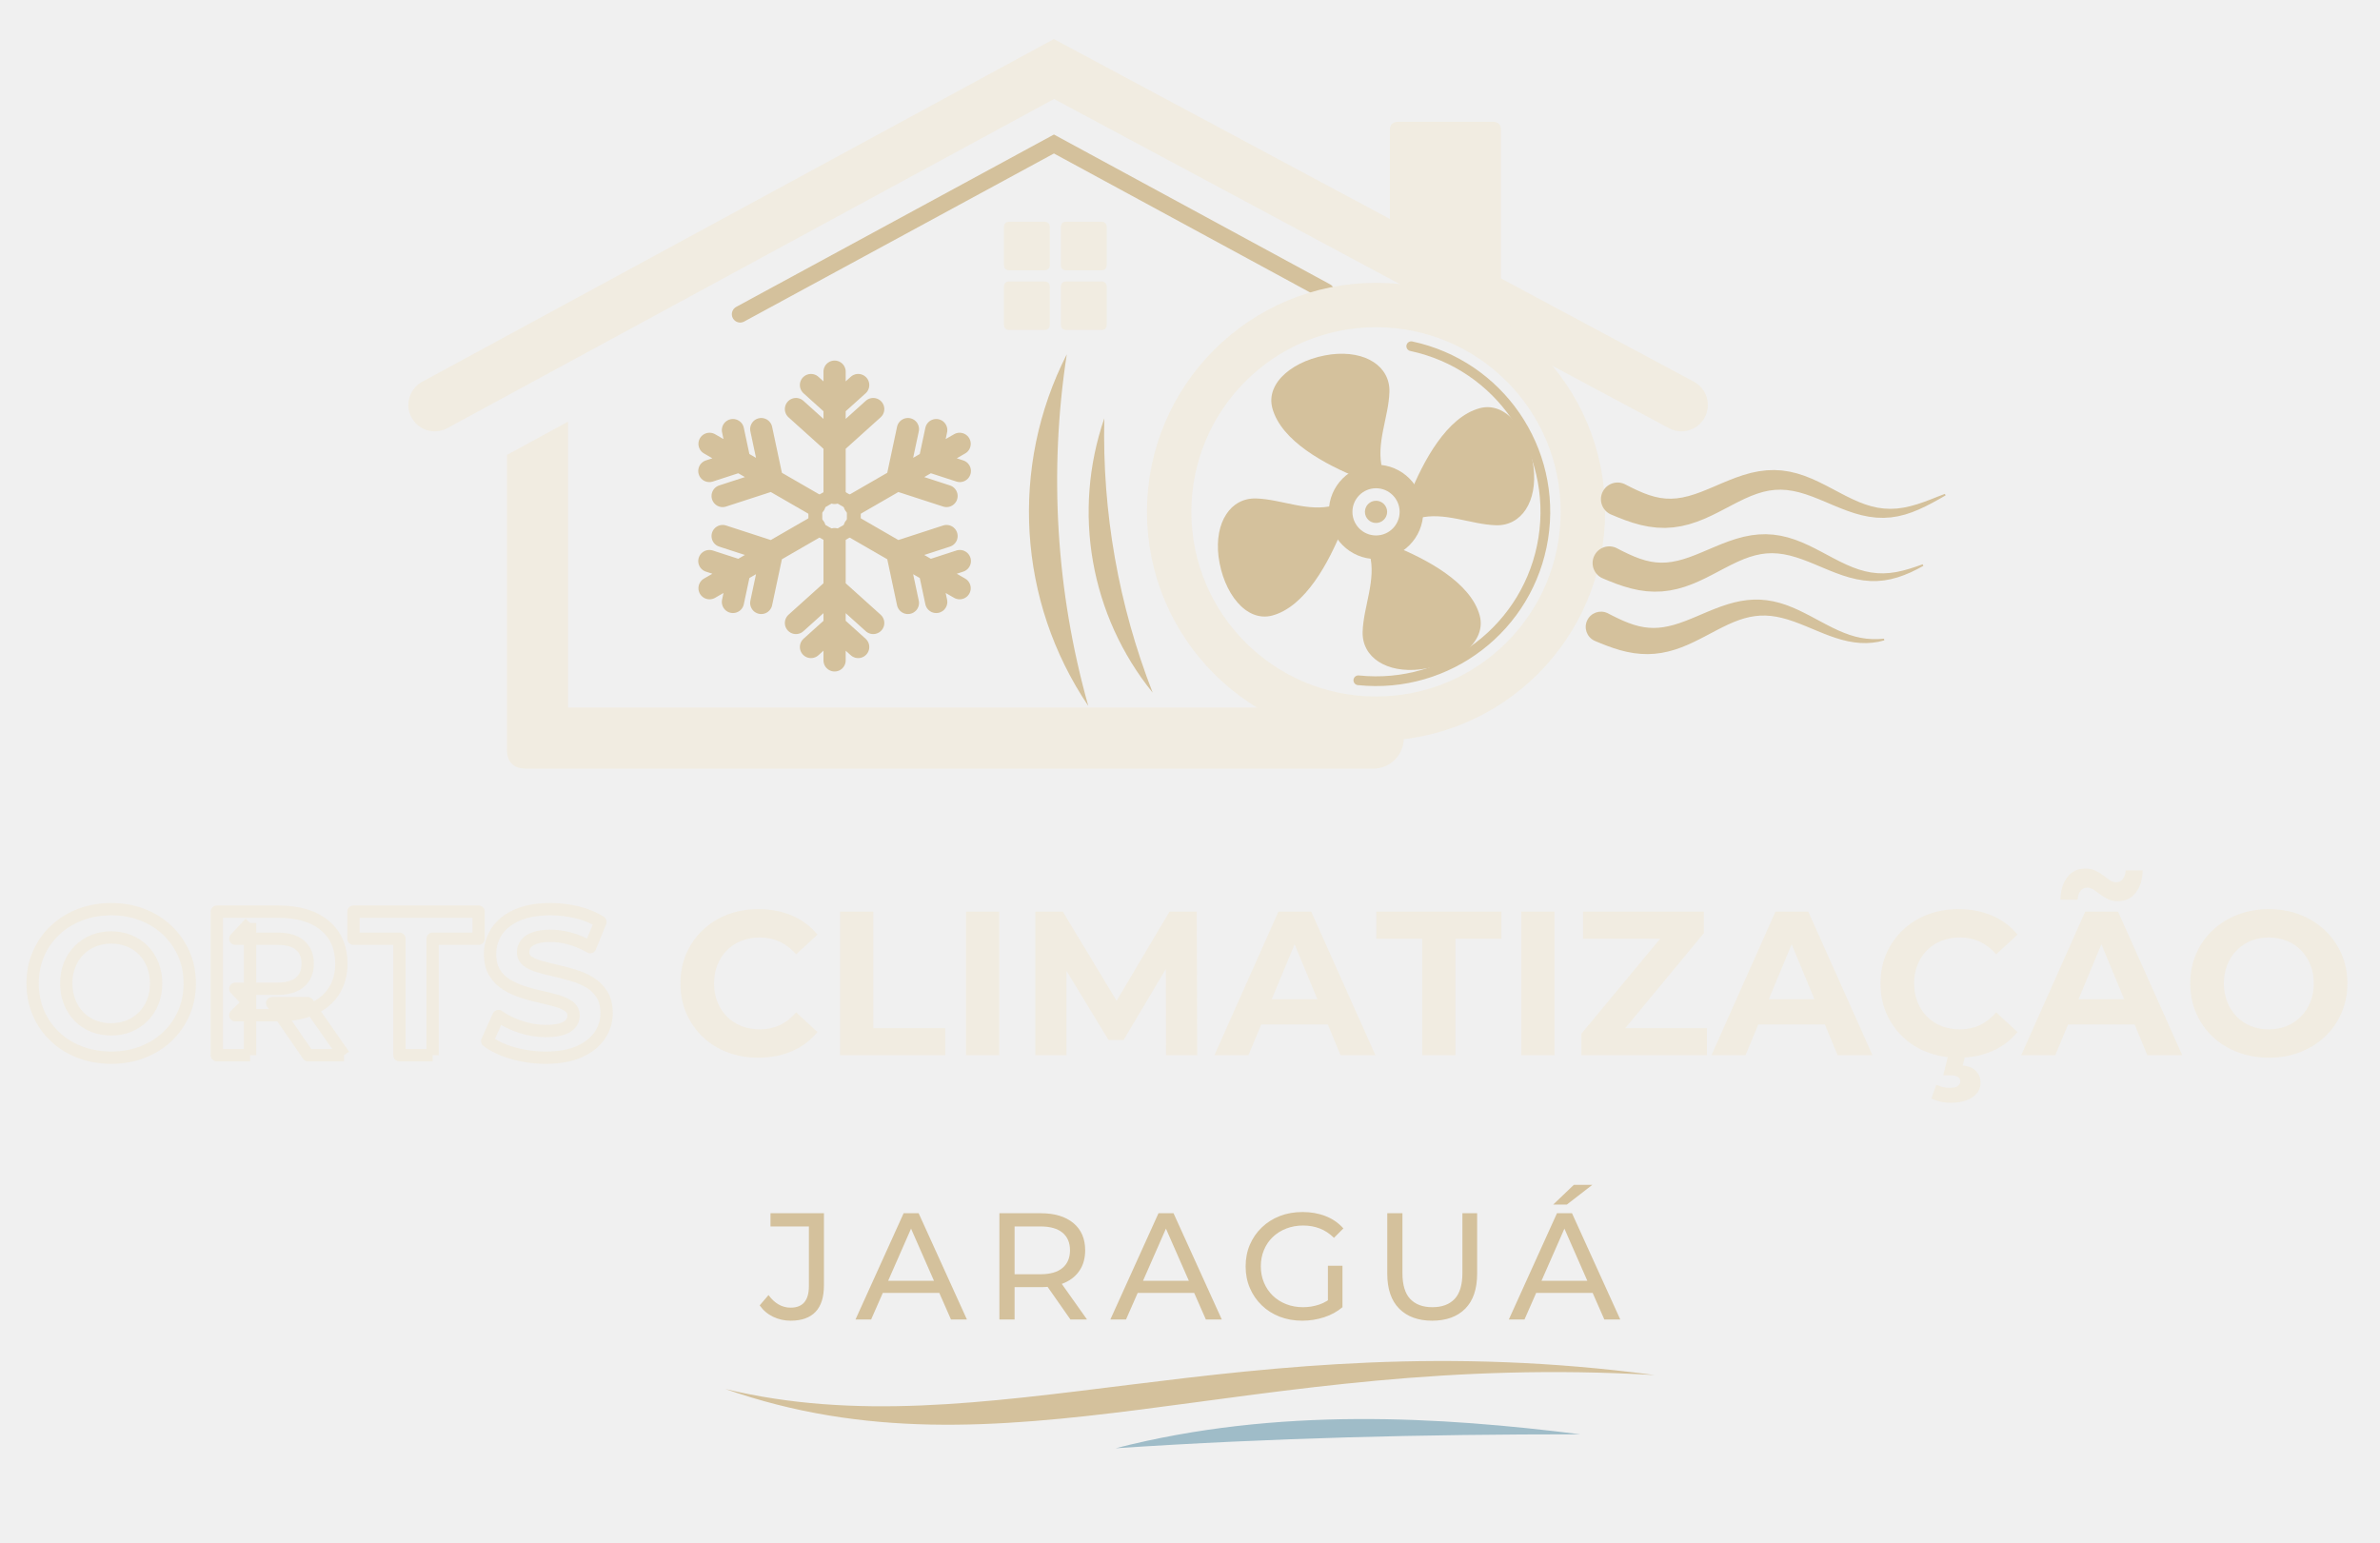
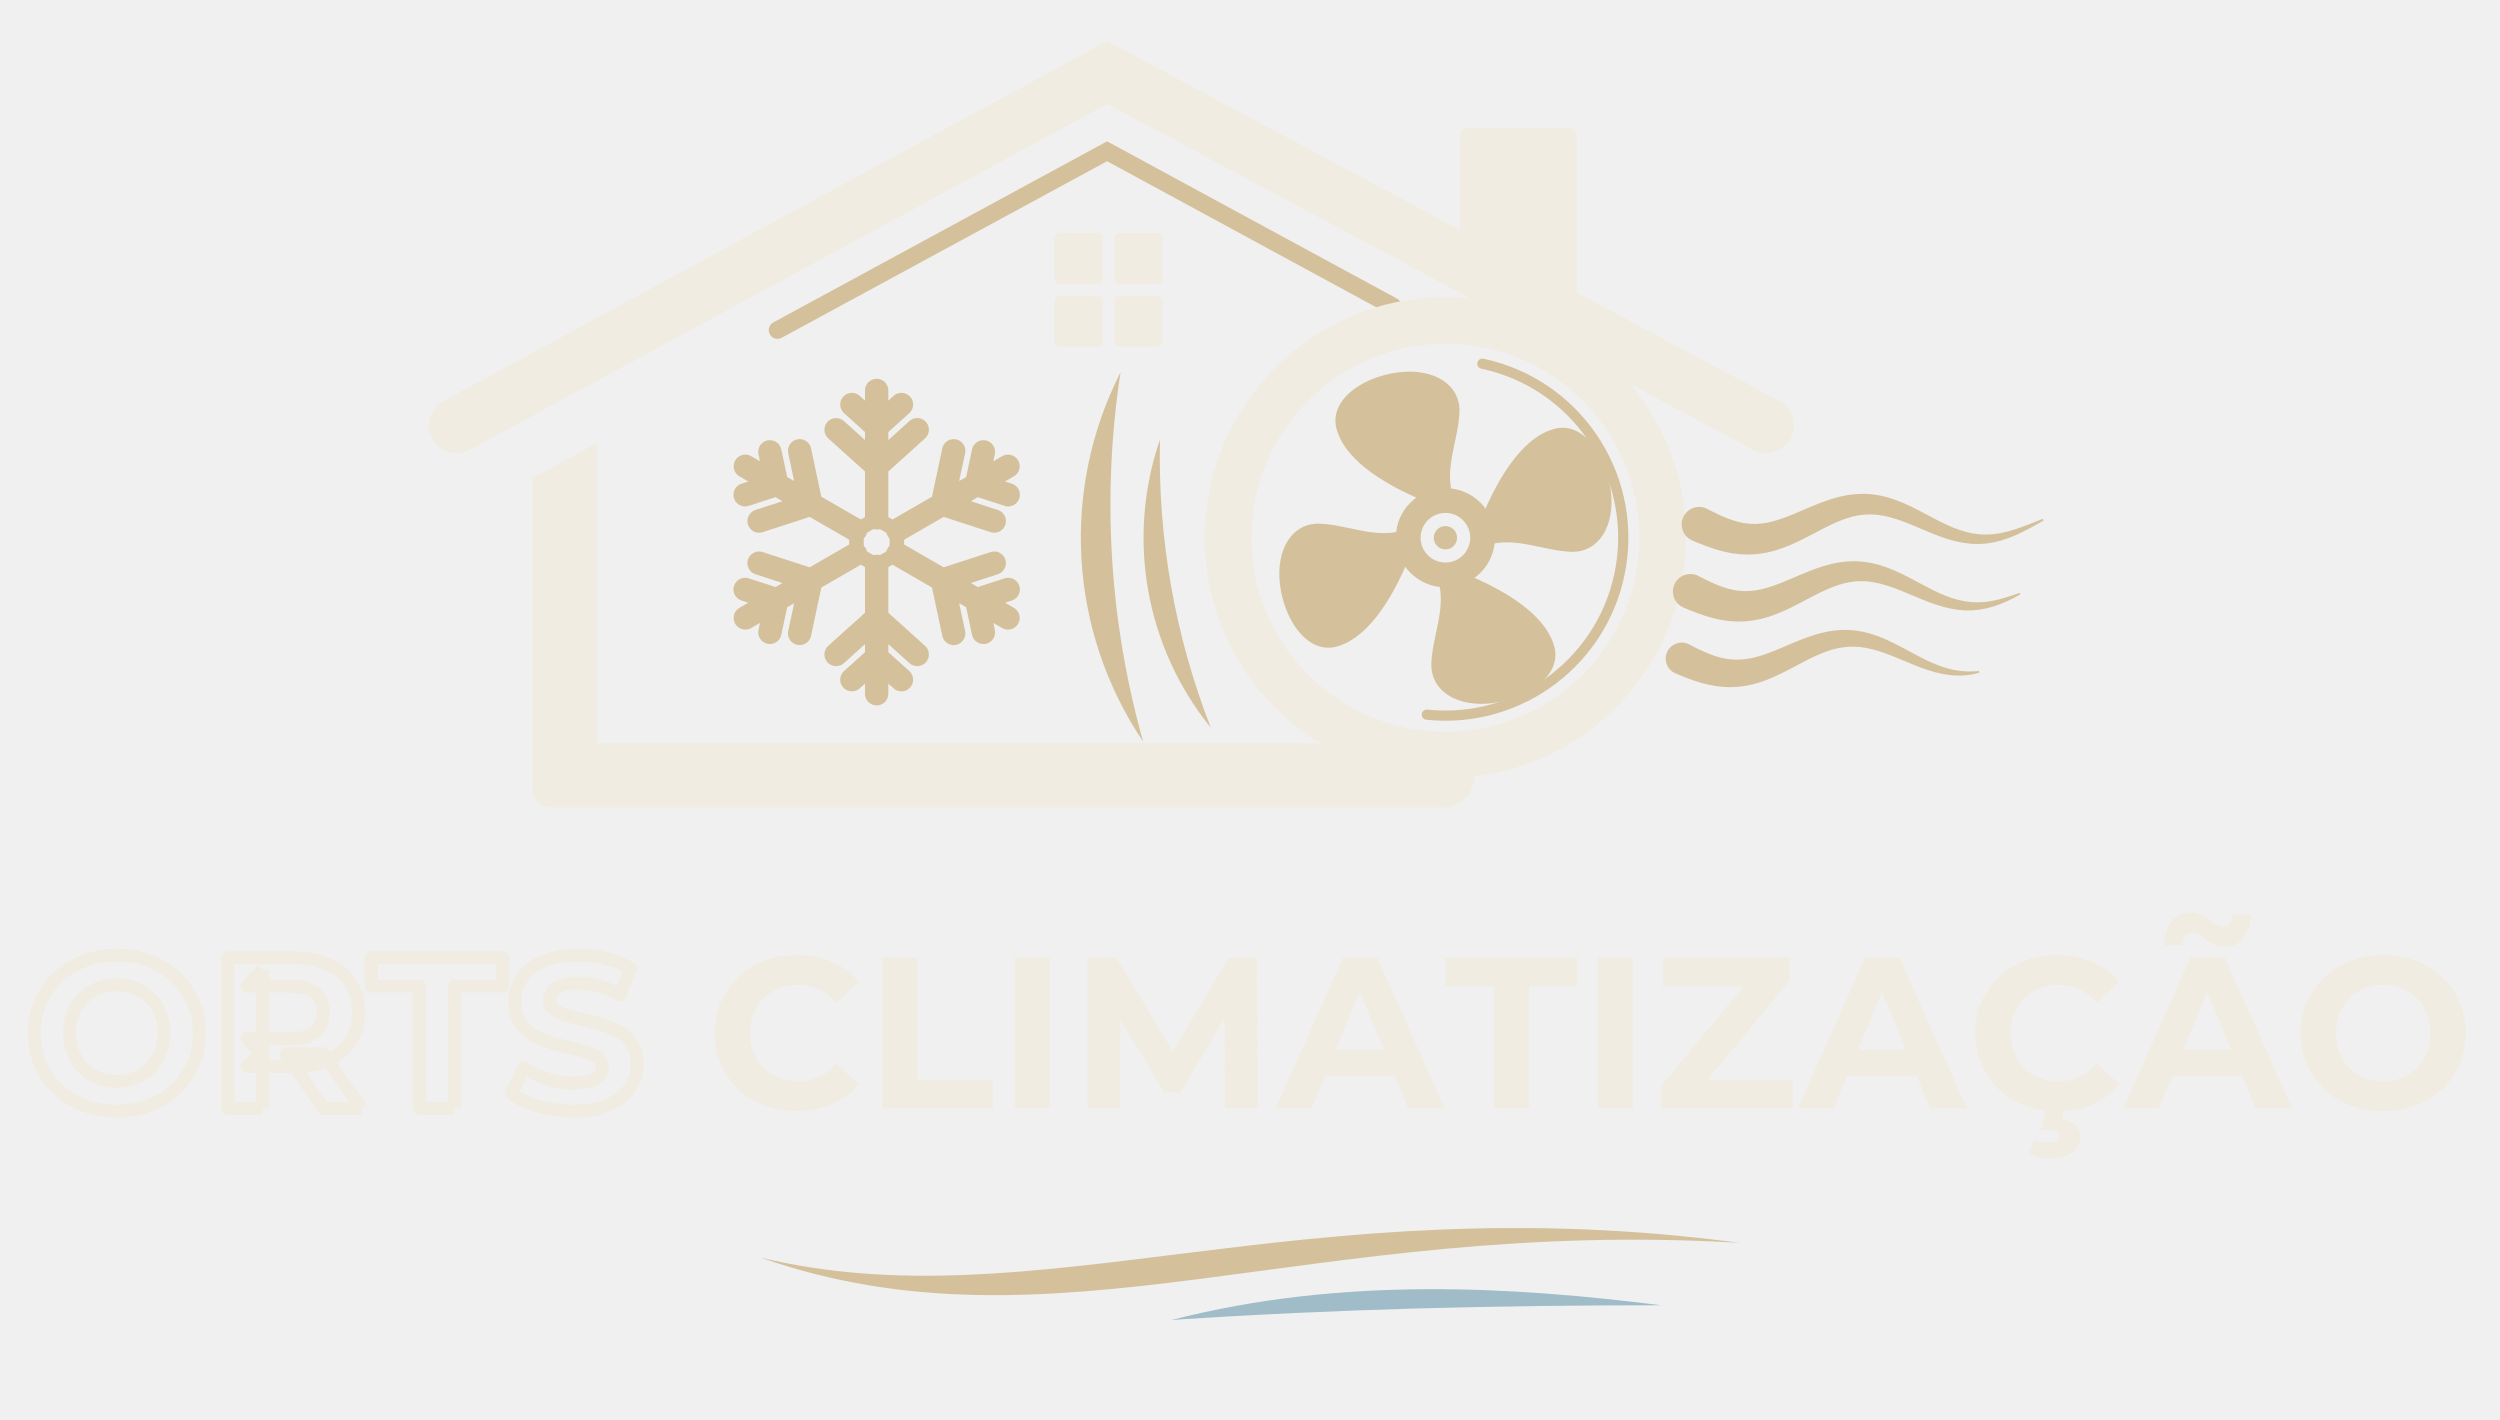
- <svg xmlns="http://www.w3.org/2000/svg" viewBox="0 0 1160.2 752.06" width="1160.2" height="752.06" role="img" aria-label="ORTS Climatização Jaraguá">
+ <svg xmlns="http://www.w3.org/2000/svg" viewBox="0 0 1160.2 658.65" width="1160.2" height="658.65" role="img" aria-label="ORTS Climatização">
  <g transform="translate(197.04 12) scale(0.67678) translate(-62 -42)">
    <g fill="none" stroke="#F1ECE1" stroke-linecap="round" stroke-linejoin="miter" stroke-miterlimit="4">
      <path d="M84,316 L530,74 L982,316" stroke-width="38" />
      <path d="M304,250.63 L530,128 L726,234.35" stroke="#D4C19C" stroke-width="12" />
      <circle cx="762" cy="393" r="149" stroke-width="32" />
      <path d="M787.37,273.67 A122,122 0 0 1 749.25,514.33" stroke="#D4C19C" stroke-width="7" />
      <path d="M372,379.36 L372,292 M372,344 L344.18,318.95 M372,344 L399.82,318.95 M372,316.96 L355,301.65 M372,316.96 L389,301.65 M386.41,387.68 L462.07,344 M417.03,370 L424.82,333.38 M417.03,370 L452.64,381.57 M440.45,356.48 L445.21,334.1 M440.45,356.48 L462.21,363.55 M386.41,404.32 L462.07,448 M417.03,422 L452.64,410.43 M417.03,422 L424.82,458.62 M440.45,435.52 L462.21,428.45 M440.45,435.52 L445.21,457.9 M372,412.64 L372,500 M372,448 L399.82,473.05 M372,448 L344.18,473.05 M372,475.04 L389,490.35 M372,475.04 L355,490.35 M357.59,404.32 L281.93,448 M326.97,422 L319.18,458.62 M326.97,422 L291.36,410.43 M303.55,435.52 L298.79,457.9 M303.55,435.52 L281.79,428.45 M357.59,387.68 L281.93,344 M326.97,370 L291.36,381.57 M326.97,370 L319.18,333.38 M303.55,356.48 L281.79,363.55 M303.55,356.48 L298.79,334.1" stroke="#D4C19C" stroke-width="16" />
      <path d="M372,380 L385.86,388 L385.86,404 L372,412 L358.14,404 L358.14,388 Z" stroke="#D4C19C" stroke-width="10" stroke-linejoin="round" />
    </g>
    <g fill="#F1ECE1">
      <path d="M772,118 Q772,112 778,112 L846,112 Q852,112 852,118 L852,248.72 L772,205.31 Z" />
      <path d="M136,352 L180,328 L180,534 L760,534 A22,22 0 0 1 760,578 L150,578 Q136,578 136,564 Z" />
      <path d="M498,184 H523 Q527,184 527,188 V215 Q527,219 523,219 H498 Q494,219 494,215 V188 Q494,184 498,184 Z M539,184 H564 Q568,184 568,188 V215 Q568,219 564,219 H539 Q535,219 535,215 V188 Q535,184 539,184 Z M498,227 H523 Q527,227 527,231 V258 Q527,262 523,262 H498 Q494,262 494,258 V231 Q494,227 498,227 Z M539,227 H564 Q568,227 568,231 V258 Q568,262 564,262 H539 Q535,262 535,258 V231 Q535,227 539,227 Z" />
    </g>
    <g fill="#D4C19C">
      <path d="M-6,-30 C-30,-48 -60,-76 -60,-104 C-60,-126 -32,-138 -2,-134 C26,-130 42,-112 36,-92 C30,-72 14,-54 14,-32 Z" transform="translate(762 393) rotate(-15) scale(0.88)" />
      <path d="M-6,-30 C-30,-48 -60,-76 -60,-104 C-60,-126 -32,-138 -2,-134 C26,-130 42,-112 36,-92 C30,-72 14,-54 14,-32 Z" transform="translate(762 393) rotate(75) scale(0.88)" />
      <path d="M-6,-30 C-30,-48 -60,-76 -60,-104 C-60,-126 -32,-138 -2,-134 C26,-130 42,-112 36,-92 C30,-72 14,-54 14,-32 Z" transform="translate(762 393) rotate(165) scale(0.88)" />
      <path d="M-6,-30 C-30,-48 -60,-76 -60,-104 C-60,-126 -32,-138 -2,-134 C26,-130 42,-112 36,-92 C30,-72 14,-54 14,-32 Z" transform="translate(762 393) rotate(255) scale(0.88)" />
      <path d="M728,393 a34,34 0 1 0 68,0 a34,34 0 1 0 -68,0 Z M745,393 a17,17 0 1 1 34,0 a17,17 0 1 1 -34,0 Z M754,393 a8,8 0 1 0 16,0 a8,8 0 1 0 -16,0 Z" fill-rule="evenodd" />
    </g>
    <path d="M554.74,532.8 A250,250 0 0 1 539.25,279.5 A599.01,599.01 0 0 0 554.74,532.8 Z M601.13,523.27 A207,207 0 0 1 566.28,325.61 A510.88,510.88 0 0 0 601.13,523.27 Z" fill="#D4C19C" />
    <path d="M941.12,373.02 L945.74,375.38 L950.21,377.51 L954.52,379.38 L958.7,380.92 L962.75,382.11 L966.72,382.95 L970.64,383.42 L974.59,383.53 L978.63,383.26 L982.79,382.62 L987.11,381.61 L991.59,380.25 L996.23,378.59 L1001.01,376.67 L1005.93,374.59 L1010.96,372.43 L1016.11,370.29 L1021.37,368.26 L1026.73,366.43 L1032.18,364.9 L1037.71,363.76 L1043.29,363.07 L1048.88,362.88 L1054.45,363.2 L1059.95,364.04 L1065.35,365.34 L1070.63,367.05 L1075.8,369.1 L1080.86,371.4 L1085.83,373.87 L1090.7,376.42 L1095.51,378.97 L1100.24,381.43 L1104.93,383.73 L1109.56,385.79 L1114.15,387.55 L1118.72,388.96 L1123.28,390 L1127.86,390.62 L1132.48,390.83 L1137.17,390.6 L1141.92,389.96 L1146.74,388.93 L1151.64,387.55 L1156.59,385.88 L1161.6,384 L1166.64,382.01 L1171.74,380.05 L1172.26,381.14 L1167.52,383.86 L1162.74,386.48 L1157.91,388.97 L1153.03,391.26 L1148.09,393.26 L1143.08,394.92 L1138,396.18 L1132.85,396.99 L1127.64,397.31 L1122.38,397.15 L1117.11,396.51 L1111.85,395.44 L1106.61,393.99 L1101.41,392.23 L1096.26,390.26 L1091.16,388.16 L1086.13,386.02 L1081.17,383.95 L1076.3,382.03 L1071.53,380.35 L1066.87,378.96 L1062.32,377.93 L1057.88,377.28 L1053.55,377.02 L1049.28,377.17 L1045.04,377.7 L1040.79,378.62 L1036.49,379.92 L1032.11,381.56 L1027.63,383.51 L1023.06,385.72 L1018.37,388.13 L1013.57,390.65 L1008.66,393.2 L1003.61,395.7 L998.41,398.05 L993.06,400.16 L987.54,401.94 L981.87,403.31 L976.07,404.2 L970.19,404.56 L964.28,404.36 L958.41,403.64 L952.63,402.45 L946.98,400.87 L941.46,398.99 L936.09,396.91 L930.88,394.73 A12,12 0 0 1 941.12,373.02 Z M935.12,419.02 L939.54,421.29 L943.83,423.36 L947.98,425.18 L951.99,426.71 L955.89,427.93 L959.71,428.82 L963.48,429.38 L967.25,429.6 L971.09,429.49 L975.03,429.03 L979.1,428.22 L983.33,427.09 L987.7,425.65 L992.21,423.95 L996.84,422.05 L1001.6,420.03 L1006.46,417.97 L1011.42,415.94 L1016.47,414.04 L1021.61,412.35 L1026.84,410.94 L1032.13,409.9 L1037.46,409.27 L1042.8,409.1 L1048.11,409.41 L1053.36,410.18 L1058.52,411.38 L1063.58,412.97 L1068.53,414.87 L1073.39,417.03 L1078.15,419.36 L1082.84,421.8 L1087.46,424.26 L1092.02,426.68 L1096.53,428.98 L1100.99,431.09 L1105.42,432.96 L1109.83,434.54 L1114.23,435.78 L1118.64,436.67 L1123.07,437.18 L1127.55,437.29 L1132.09,437.02 L1136.69,436.36 L1141.37,435.35 L1146.1,434.03 L1150.89,432.47 L1155.75,430.77 L1156.25,431.87 L1151.69,434.35 L1147.07,436.59 L1142.38,438.55 L1137.64,440.21 L1132.83,441.49 L1127.95,442.37 L1123.01,442.82 L1118.03,442.81 L1113.02,442.37 L1108,441.51 L1102.99,440.28 L1098.01,438.75 L1093.06,436.97 L1088.15,435.03 L1083.29,433 L1078.49,430.98 L1073.77,429.05 L1069.11,427.28 L1064.55,425.74 L1060.09,424.48 L1055.73,423.56 L1051.48,422.99 L1047.31,422.78 L1043.2,422.94 L1039.13,423.47 L1035.04,424.35 L1030.91,425.57 L1026.72,427.11 L1022.45,428.95 L1018.08,431.03 L1013.63,433.3 L1009.07,435.7 L1004.41,438.15 L999.63,440.58 L994.72,442.91 L989.67,445.05 L984.48,446.94 L979.14,448.49 L973.66,449.63 L968.08,450.31 L962.44,450.49 L956.79,450.18 L951.19,449.39 L945.67,448.18 L940.27,446.62 L935.01,444.81 L929.87,442.81 L924.88,440.73 A12,12 0 0 1 935.12,419.02 Z M928.69,465.93 L932.71,467.99 L936.62,469.9 L940.42,471.62 L944.14,473.11 L947.76,474.36 L951.3,475.34 L954.8,476.04 L958.28,476.47 L961.77,476.63 L965.32,476.49 L968.95,476.08 L972.68,475.37 L976.52,474.4 L980.47,473.17 L984.53,471.71 L988.68,470.08 L992.92,468.31 L997.24,466.47 L1001.64,464.61 L1006.11,462.81 L1010.64,461.11 L1015.24,459.58 L1019.89,458.28 L1024.58,457.25 L1029.31,456.56 L1034.05,456.21 L1038.77,456.25 L1043.46,456.67 L1048.1,457.45 L1052.67,458.57 L1057.17,460 L1061.59,461.7 L1065.94,463.6 L1070.22,465.67 L1074.45,467.84 L1078.64,470.07 L1082.78,472.29 L1086.89,474.46 L1090.97,476.53 L1095.03,478.43 L1099.08,480.14 L1103.12,481.62 L1107.16,482.83 L1111.23,483.75 L1115.32,484.37 L1119.45,484.67 L1123.64,484.66 L1127.89,484.39 L1128.11,485.57 L1123.86,486.62 L1119.55,487.26 L1115.18,487.53 L1110.77,487.44 L1106.34,486.99 L1101.88,486.21 L1097.42,485.13 L1092.97,483.79 L1088.53,482.24 L1084.11,480.54 L1079.72,478.75 L1075.36,476.93 L1071.05,475.14 L1066.78,473.44 L1062.56,471.88 L1058.41,470.52 L1054.33,469.39 L1050.33,468.54 L1046.4,467.97 L1042.54,467.71 L1038.73,467.75 L1034.95,468.1 L1031.19,468.74 L1027.42,469.67 L1023.61,470.88 L1019.76,472.35 L1015.86,474.05 L1011.89,475.94 L1007.86,477.99 L1003.76,480.15 L999.58,482.36 L995.32,484.56 L990.97,486.71 L986.53,488.75 L981.98,490.61 L977.32,492.24 L972.55,493.58 L967.68,494.6 L962.73,495.24 L957.72,495.48 L952.7,495.32 L947.7,494.77 L942.74,493.87 L937.86,492.65 L933.08,491.17 L928.38,489.5 L923.79,487.7 L919.31,485.83 A11,11 0 0 1 928.69,465.93 Z" fill="#D4C19C" />
  </g>
  <mask id="orts-o2" maskUnits="userSpaceOnUse" x="-10000" y="-10000" width="20000" height="20000">
    <rect x="-10000" y="-10000" width="20000" height="20000" fill="#fff" />
    <path d="M42.3 1.2L42.3 1.2Q34 1.2 26.95 -1.5Q19.9 -4.2 14.75 -9.1Q9.6 -14 6.75 -20.6Q3.9 -27.2 3.9 -35L3.9 -35Q3.9 -42.8 6.75 -49.4Q9.6 -56 14.8 -60.9Q20 -65.8 27 -68.5Q34 -71.2 42.2 -71.2L42.2 -71.2Q50.5 -71.2 57.45 -68.5Q64.4 -65.8 69.55 -60.9Q74.7 -56 77.6 -49.45Q80.5 -42.9 80.5 -35L80.5 -35Q80.5 -27.2 77.6 -20.55Q74.7 -13.9 69.55 -9.05Q64.4 -4.2 57.45 -1.5Q50.5 1.2 42.3 1.2M42.2 -12.6L42.2 -12.6Q46.9 -12.6 50.85 -14.2Q54.8 -15.8 57.8 -18.8Q60.8 -21.8 62.45 -25.9Q64.1 -30 64.1 -35L64.1 -35Q64.1 -40 62.45 -44.1Q60.8 -48.2 57.85 -51.2Q54.9 -54.2 50.9 -55.8Q46.9 -57.4 42.2 -57.4L42.2 -57.4Q37.5 -57.4 33.55 -55.8Q29.6 -54.2 26.6 -51.2Q23.6 -48.2 21.95 -44.1Q20.3 -40 20.3 -35L20.3 -35Q20.3 -30.1 21.95 -25.95Q23.6 -21.8 26.55 -18.8Q29.5 -15.8 33.5 -14.2Q37.5 -12.6 42.2 -12.6 M109.9 0L93.7 0L93.7 -70L123.6 -70Q138.2 -70 146.3 -63.25Q154.4 -56.5 154.4 -44.6L154.4 -44.6Q154.4 -36.8 150.7 -31.15Q147 -25.5 140.2 -22.5Q133.4 -19.5 124 -19.5L124 -19.5L102.7 -19.5L109.9 -26.6L109.9 0M155.7 0L138.2 0L120.7 -25.4L138 -25.4L155.7 0M109.9 -64.5L109.9 -24.8L102.7 -32.4L123.1 -32.4Q130.6 -32.4 134.3 -35.65Q138 -38.9 138 -44.6L138 -44.6Q138 -50.4 134.3 -53.6Q130.6 -56.8 123.1 -56.8L123.1 -56.8L102.7 -56.8L109.9 -64.5 M198.9 0L182.7 0L182.7 -56.8L160.3 -56.8L160.3 -70L221.3 -70L221.3 -56.8L198.9 -56.8L198.9 0 M254 1.2L254 1.2Q245.6 1.2 237.9 -1.05Q230.2 -3.3 225.5 -6.9L225.5 -6.9L231 -19.1Q235.5 -15.9 241.65 -13.85Q247.8 -11.8 254.1 -11.8L254.1 -11.8Q258.9 -11.8 261.85 -12.75Q264.8 -13.7 266.2 -15.4Q267.6 -17.1 267.6 -19.3L267.6 -19.3Q267.6 -22.1 265.4 -23.75Q263.2 -25.4 259.6 -26.45Q256 -27.5 251.65 -28.45Q247.3 -29.4 242.95 -30.8Q238.6 -32.2 235 -34.4Q231.4 -36.6 229.15 -40.2Q226.9 -43.8 226.9 -49.4L226.9 -49.4Q226.9 -55.4 230.15 -60.35Q233.4 -65.3 239.95 -68.25Q246.5 -71.2 256.4 -71.2L256.4 -71.2Q263 -71.2 269.4 -69.65Q275.8 -68.1 280.7 -65L280.7 -65L275.7 -52.7Q270.8 -55.5 265.9 -56.85Q261 -58.2 256.3 -58.2L256.3 -58.2Q251.6 -58.2 248.6 -57.1Q245.6 -56 244.3 -54.25Q243 -52.5 243 -50.2L243 -50.2Q243 -47.5 245.2 -45.85Q247.4 -44.2 251 -43.2Q254.6 -42.2 258.95 -41.2Q263.3 -40.2 267.65 -38.9Q272 -37.6 275.6 -35.4Q279.2 -33.2 281.45 -29.6Q283.7 -26 283.7 -20.5L283.7 -20.5Q283.7 -14.6 280.4 -9.7Q277.1 -4.8 270.55 -1.8Q264 1.2 254 1.2 " transform="translate(12 514.46)" fill="#000" />
  </mask>
  <path d="M42.3 1.2L42.3 1.2Q34 1.2 26.95 -1.5Q19.9 -4.2 14.75 -9.1Q9.6 -14 6.75 -20.6Q3.9 -27.2 3.9 -35L3.9 -35Q3.9 -42.8 6.75 -49.4Q9.6 -56 14.8 -60.9Q20 -65.8 27 -68.5Q34 -71.2 42.2 -71.2L42.2 -71.2Q50.5 -71.2 57.45 -68.5Q64.4 -65.8 69.55 -60.9Q74.7 -56 77.6 -49.45Q80.5 -42.9 80.5 -35L80.5 -35Q80.5 -27.2 77.6 -20.55Q74.7 -13.9 69.55 -9.05Q64.4 -4.2 57.45 -1.5Q50.5 1.2 42.3 1.2M42.2 -12.6L42.2 -12.6Q46.9 -12.6 50.85 -14.2Q54.8 -15.8 57.8 -18.8Q60.8 -21.8 62.45 -25.9Q64.1 -30 64.1 -35L64.1 -35Q64.1 -40 62.45 -44.1Q60.8 -48.2 57.85 -51.2Q54.9 -54.2 50.9 -55.8Q46.9 -57.4 42.2 -57.4L42.2 -57.4Q37.5 -57.4 33.55 -55.8Q29.6 -54.2 26.6 -51.2Q23.6 -48.2 21.95 -44.1Q20.3 -40 20.3 -35L20.3 -35Q20.3 -30.1 21.95 -25.95Q23.6 -21.8 26.55 -18.8Q29.5 -15.8 33.5 -14.2Q37.5 -12.6 42.2 -12.6 M109.9 0L93.7 0L93.7 -70L123.6 -70Q138.2 -70 146.3 -63.25Q154.4 -56.5 154.4 -44.6L154.4 -44.6Q154.4 -36.8 150.7 -31.15Q147 -25.5 140.2 -22.5Q133.4 -19.5 124 -19.5L124 -19.5L102.7 -19.5L109.9 -26.6L109.9 0M155.7 0L138.2 0L120.7 -25.4L138 -25.4L155.7 0M109.9 -64.5L109.9 -24.8L102.7 -32.4L123.1 -32.4Q130.6 -32.4 134.3 -35.65Q138 -38.9 138 -44.6L138 -44.6Q138 -50.4 134.3 -53.6Q130.6 -56.8 123.1 -56.8L123.1 -56.8L102.7 -56.8L109.9 -64.5 M198.9 0L182.7 0L182.7 -56.8L160.3 -56.8L160.3 -70L221.3 -70L221.3 -56.8L198.9 -56.8L198.9 0 M254 1.2L254 1.2Q245.6 1.2 237.9 -1.05Q230.2 -3.3 225.5 -6.9L225.5 -6.9L231 -19.1Q235.5 -15.9 241.65 -13.85Q247.8 -11.8 254.1 -11.8L254.1 -11.8Q258.9 -11.8 261.85 -12.75Q264.8 -13.7 266.2 -15.4Q267.6 -17.1 267.6 -19.3L267.6 -19.3Q267.6 -22.1 265.4 -23.75Q263.2 -25.4 259.6 -26.45Q256 -27.5 251.65 -28.45Q247.3 -29.4 242.95 -30.8Q238.6 -32.2 235 -34.4Q231.4 -36.6 229.15 -40.2Q226.9 -43.8 226.9 -49.4L226.9 -49.4Q226.9 -55.4 230.15 -60.35Q233.4 -65.3 239.95 -68.25Q246.5 -71.2 256.4 -71.2L256.4 -71.2Q263 -71.2 269.4 -69.65Q275.8 -68.1 280.7 -65L280.7 -65L275.7 -52.7Q270.8 -55.5 265.9 -56.85Q261 -58.2 256.3 -58.2L256.3 -58.2Q251.6 -58.2 248.6 -57.1Q245.6 -56 244.3 -54.25Q243 -52.5 243 -50.2L243 -50.2Q243 -47.5 245.2 -45.85Q247.4 -44.2 251 -43.2Q254.6 -42.2 258.95 -41.2Q263.3 -40.2 267.65 -38.9Q272 -37.6 275.6 -35.4Q279.2 -33.2 281.45 -29.6Q283.7 -26 283.7 -20.5L283.7 -20.5Q283.7 -14.6 280.4 -9.7Q277.1 -4.8 270.55 -1.8Q264 1.2 254 1.2 " transform="translate(12 514.46)" fill="none" stroke="#F1ECE1" stroke-width="6" stroke-linejoin="round" mask="url(#orts-o2)" />
  <path d="M41.8 1.2L41.8 1.2Q33.7 1.2 26.75 -1.45Q19.8 -4.1 14.7 -9Q9.6 -13.9 6.75 -20.5Q3.9 -27.1 3.9 -35L3.9 -35Q3.9 -42.9 6.75 -49.5Q9.6 -56.1 14.75 -61Q19.9 -65.9 26.8 -68.55Q33.7 -71.2 41.9 -71.2L41.9 -71.2Q51 -71.2 58.35 -68.05Q65.7 -64.9 70.7 -58.8L70.7 -58.8L60.3 -49.2Q56.7 -53.3 52.3 -55.35Q47.9 -57.4 42.7 -57.4L42.7 -57.4Q37.8 -57.4 33.7 -55.8Q29.6 -54.2 26.6 -51.2Q23.6 -48.2 21.95 -44.1Q20.3 -40 20.3 -35L20.3 -35Q20.3 -30 21.95 -25.9Q23.6 -21.8 26.6 -18.8Q29.6 -15.8 33.7 -14.2Q37.8 -12.6 42.7 -12.6L42.7 -12.6Q47.9 -12.6 52.3 -14.65Q56.7 -16.7 60.3 -20.9L60.3 -20.9L70.7 -11.3Q65.7 -5.2 58.35 -2Q51 1.2 41.8 1.2 M133 0L81.7 0L81.7 -70L97.9 -70L97.9 -13.2L133 -13.2L133 0 M159.3 0L143.1 0L143.1 -70L159.3 -70L159.3 0 M192.1 0L176.9 0L176.9 -70L190.3 -70L220.1 -20.6L213 -20.6L242.3 -70L255.6 -70L255.8 0L240.6 0L240.5 -46.7L243.3 -46.7L219.9 -7.4L212.6 -7.4L188.7 -46.7L192.1 -46.7L192.1 0 M280.8 0L264.2 0L295.4 -70L311.4 -70L342.7 0L325.7 0L300.1 -61.8L306.5 -61.8L280.8 0M324.5 -15L279.8 -15L284.1 -27.3L320.1 -27.3L324.5 -15 M381.7 0L365.5 0L365.5 -56.8L343.1 -56.8L343.1 -70L404.1 -70L404.1 -56.8L381.7 -56.8L381.7 0 M430 0L413.8 0L413.8 -70L430 -70L430 0 M504.3 0L443.1 0L443.1 -10.5L486.4 -62.7L488.4 -56.8L443.9 -56.8L443.9 -70L502.8 -70L502.8 -59.5L459.6 -7.3L457.6 -13.2L504.3 -13.2L504.3 0 M523.1 0L506.5 0L537.7 -70L553.7 -70L585 0L568 0L542.4 -61.8L548.8 -61.8L523.1 0M566.8 -15L522.1 -15L526.4 -27.3L562.4 -27.3L566.8 -15 M626.8 1.2L626.8 1.2Q618.7 1.2 611.75 -1.45Q604.8 -4.1 599.7 -9Q594.6 -13.9 591.75 -20.5Q588.9 -27.1 588.9 -35L588.9 -35Q588.9 -42.9 591.75 -49.5Q594.6 -56.1 599.75 -61Q604.9 -65.9 611.8 -68.55Q618.7 -71.2 626.9 -71.2L626.9 -71.2Q636 -71.2 643.35 -68.05Q650.7 -64.9 655.7 -58.8L655.7 -58.8L645.3 -49.2Q641.7 -53.3 637.3 -55.35Q632.9 -57.4 627.7 -57.4L627.7 -57.4Q622.8 -57.4 618.7 -55.8Q614.6 -54.2 611.6 -51.2Q608.6 -48.2 606.95 -44.1Q605.3 -40 605.3 -35L605.3 -35Q605.3 -30 606.95 -25.9Q608.6 -21.8 611.6 -18.8Q614.6 -15.8 618.7 -14.2Q622.8 -12.6 627.7 -12.6L627.7 -12.6Q632.9 -12.6 637.3 -14.65Q641.7 -16.7 645.3 -20.9L645.3 -20.9L655.7 -11.3Q650.7 -5.2 643.35 -2Q636 1.2 626.8 1.2M623 23.2L623 23.2Q620.4 23.2 617.95 22.6Q615.5 22 613.7 21.1L613.7 21.1L616.1 14.4Q617.6 15.1 619.2 15.5Q620.8 15.9 622.6 15.9L622.6 15.9Q625.4 15.9 626.6 15Q627.8 14.1 627.8 12.7L627.8 12.7Q627.8 11.4 626.65 10.6Q625.5 9.8 622.9 9.8L622.9 9.8L619.5 9.8L622.1 -0.8L630.4 -0.8L629 5Q633.5 5.5 635.6 7.85Q637.7 10.2 637.7 13.3L637.7 13.3Q637.7 17.8 633.7 20.5Q629.7 23.2 623 23.2 M674.1 0L657.5 0L688.7 -70L704.7 -70L736 0L719 0L693.4 -61.8L699.8 -61.8L674.1 0M717.8 -15L673.1 -15L677.4 -27.3L713.4 -27.3L717.8 -15M704.7 -75.1L704.7 -75.1Q701.9 -75.1 699.8 -76.1Q697.7 -77.1 696 -78.4Q694.3 -79.7 692.8 -80.7Q691.3 -81.7 689.7 -81.7L689.7 -81.7Q687.6 -81.7 686.35 -80.05Q685.1 -78.4 685 -75.8L685 -75.8L676.6 -75.8Q676.7 -82.5 679.95 -86.75Q683.2 -91 688.7 -91L688.7 -91Q691.5 -91 693.65 -90Q695.8 -89 697.45 -87.7Q699.1 -86.4 700.65 -85.35Q702.2 -84.3 703.8 -84.3L703.8 -84.3Q705.9 -84.3 707.1 -86Q708.3 -87.7 708.4 -90.1L708.4 -90.1L716.7 -90.1Q716.6 -83.6 713.4 -79.35Q710.2 -75.1 704.7 -75.1 M778.3 1.2L778.3 1.2Q770 1.2 762.95 -1.5Q755.9 -4.2 750.75 -9.1Q745.6 -14 742.75 -20.6Q739.9 -27.2 739.9 -35L739.9 -35Q739.9 -42.8 742.75 -49.4Q745.6 -56 750.8 -60.9Q756 -65.8 763 -68.5Q770 -71.2 778.2 -71.2L778.2 -71.2Q786.5 -71.2 793.45 -68.5Q800.4 -65.8 805.55 -60.9Q810.7 -56 813.6 -49.45Q816.5 -42.9 816.5 -35L816.5 -35Q816.5 -27.2 813.6 -20.55Q810.7 -13.9 805.55 -9.05Q800.4 -4.2 793.45 -1.5Q786.5 1.2 778.3 1.2M778.2 -12.6L778.2 -12.6Q782.9 -12.6 786.85 -14.2Q790.8 -15.8 793.8 -18.8Q796.8 -21.8 798.45 -25.9Q800.1 -30 800.1 -35L800.1 -35Q800.1 -40 798.45 -44.1Q796.8 -48.2 793.85 -51.2Q790.9 -54.2 786.9 -55.8Q782.9 -57.4 778.2 -57.4L778.2 -57.4Q773.5 -57.4 769.55 -55.8Q765.6 -54.2 762.6 -51.2Q759.6 -48.2 757.95 -44.1Q756.3 -40 756.3 -35L756.3 -35Q756.3 -30.1 757.95 -25.95Q759.6 -21.8 762.55 -18.8Q765.5 -15.8 769.5 -14.2Q773.5 -12.6 778.2 -12.6" transform="translate(327.8 514.46)" fill="#F1ECE1" />
-   <path d="M14.43 0.59L14.43 0.59Q9.84 0.59 5.85 -1.33Q1.85 -3.26 -0.67 -6.88L-0.67 -6.88L3.63 -11.91Q5.77 -8.95 8.47 -7.36Q11.17 -5.77 14.43 -5.77L14.43 -5.77Q23.31 -5.77 23.31 -16.28L23.31 -16.28L23.31 -45.36L4.59 -45.36L4.59 -51.8L30.64 -51.8L30.64 -16.65Q30.64 -7.99 26.53 -3.7Q22.42 0.59 14.43 0.59 M53.65 0L46.03 0L69.49 -51.8L76.81 -51.8L100.34 0L92.57 0L71.63 -47.66L74.59 -47.66L53.65 0M89.32 -12.95L56.02 -12.95L58.02 -18.87L87.17 -18.87L89.32 -12.95 M123.58 0L116.18 0L116.18 -51.8L136.38 -51.8Q146.45 -51.8 152.22 -47.03Q157.99 -42.25 157.99 -33.74L157.99 -33.74Q157.99 -28.12 155.4 -24.09Q152.81 -20.05 148 -17.91Q143.19 -15.76 136.38 -15.76L136.38 -15.76L120.25 -15.76L123.58 -19.17L123.58 0M158.88 0L150.81 0L137.64 -18.8L145.56 -18.8L158.88 0M123.58 -49.06L123.58 -18.43L120.25 -22.05L136.16 -22.05Q143.26 -22.05 146.93 -25.12Q150.59 -28.19 150.59 -33.74L150.59 -33.74Q150.59 -39.29 146.93 -42.33Q143.26 -45.36 136.16 -45.36L136.16 -45.36L120.25 -45.36L123.58 -49.06 M177.9 0L170.27 0L193.73 -51.8L201.06 -51.8L224.59 0L216.82 0L195.88 -47.66L198.84 -47.66L177.9 0M213.56 -12.95L180.26 -12.95L182.26 -18.87L211.42 -18.87L213.56 -12.95 M263.81 0.59L263.81 0.59Q257.82 0.59 252.78 -1.37Q247.75 -3.33 244.05 -6.92Q240.35 -10.51 238.28 -15.32Q236.21 -20.13 236.21 -25.9L236.21 -25.9Q236.21 -31.67 238.28 -36.48Q240.35 -41.29 244.09 -44.88Q247.83 -48.47 252.86 -50.43Q257.89 -52.39 263.96 -52.39L263.96 -52.39Q270.1 -52.39 275.21 -50.39Q280.31 -48.4 283.86 -44.4L283.86 -44.4L279.28 -39.81Q276.09 -42.92 272.36 -44.36Q268.62 -45.81 264.25 -45.81L264.25 -45.81Q259.81 -45.81 256 -44.33Q252.19 -42.85 249.42 -40.18Q246.64 -37.52 245.13 -33.85Q243.61 -30.19 243.61 -25.9L243.61 -25.9Q243.61 -21.68 245.13 -18.02Q246.64 -14.36 249.42 -11.65Q252.19 -8.95 255.97 -7.47Q259.74 -5.99 264.18 -5.99L264.18 -5.99Q268.32 -5.99 272.14 -7.29Q275.95 -8.58 279.2 -11.62L279.2 -11.62L283.42 -5.99Q279.57 -2.74 274.43 -1.07Q269.29 0.59 263.81 0.59M283.42 -26.2L283.42 -5.99L276.32 -6.96L276.32 -26.2L283.42 -26.2 M327.15 0.59L327.15 0.59Q316.94 0.59 311.1 -5.25Q305.25 -11.1 305.25 -22.35L305.25 -22.35L305.25 -51.8L312.65 -51.8L312.65 -22.64Q312.65 -13.99 316.46 -9.99Q320.27 -5.99 327.23 -5.99L327.23 -5.99Q334.26 -5.99 338.07 -9.99Q341.88 -13.99 341.88 -22.64L341.88 -22.64L341.88 -51.8L349.06 -51.8L349.06 -22.35Q349.06 -11.1 343.25 -5.25Q337.44 0.59 327.15 0.59 M372.15 0L364.52 0L387.98 -51.8L395.31 -51.8L418.84 0L411.07 0L390.13 -47.66L393.09 -47.66L372.15 0M407.81 -12.95L374.51 -12.95L376.51 -18.87L405.67 -18.87L407.81 -12.95M392.79 -56.02L386.13 -56.02L396.2 -65.64L405.22 -65.64L392.79 -56.02" transform="translate(371.01 643.3)" fill="#D4C19C" />
-   <path d="M353.57,677.19 C480.43,707.78 602.75,643.21 806.63,670.4 C607.28,658.51 489.49,724.77 353.57,677.19 Z" fill="#D4C19C" />
-   <path d="M543.85,706.08 C623.14,685.69 702.43,690.79 770.39,699.28 C693.37,699.28 620.88,700.98 543.85,706.08 Z" fill="#9FBCC8" />
+   <path d="M352.86,583.59 C480.11,614.27 602.82,549.51 807.34,576.78 C607.37,564.85 489.2,631.31 352.86,583.59 Z" fill="#D4C19C" />
+   <path d="M543.74,612.57 C623.28,592.11 702.81,597.23 770.98,605.75 C693.72,605.75 621,607.45 543.74,612.57 Z" fill="#9FBCC8" />
</svg>
